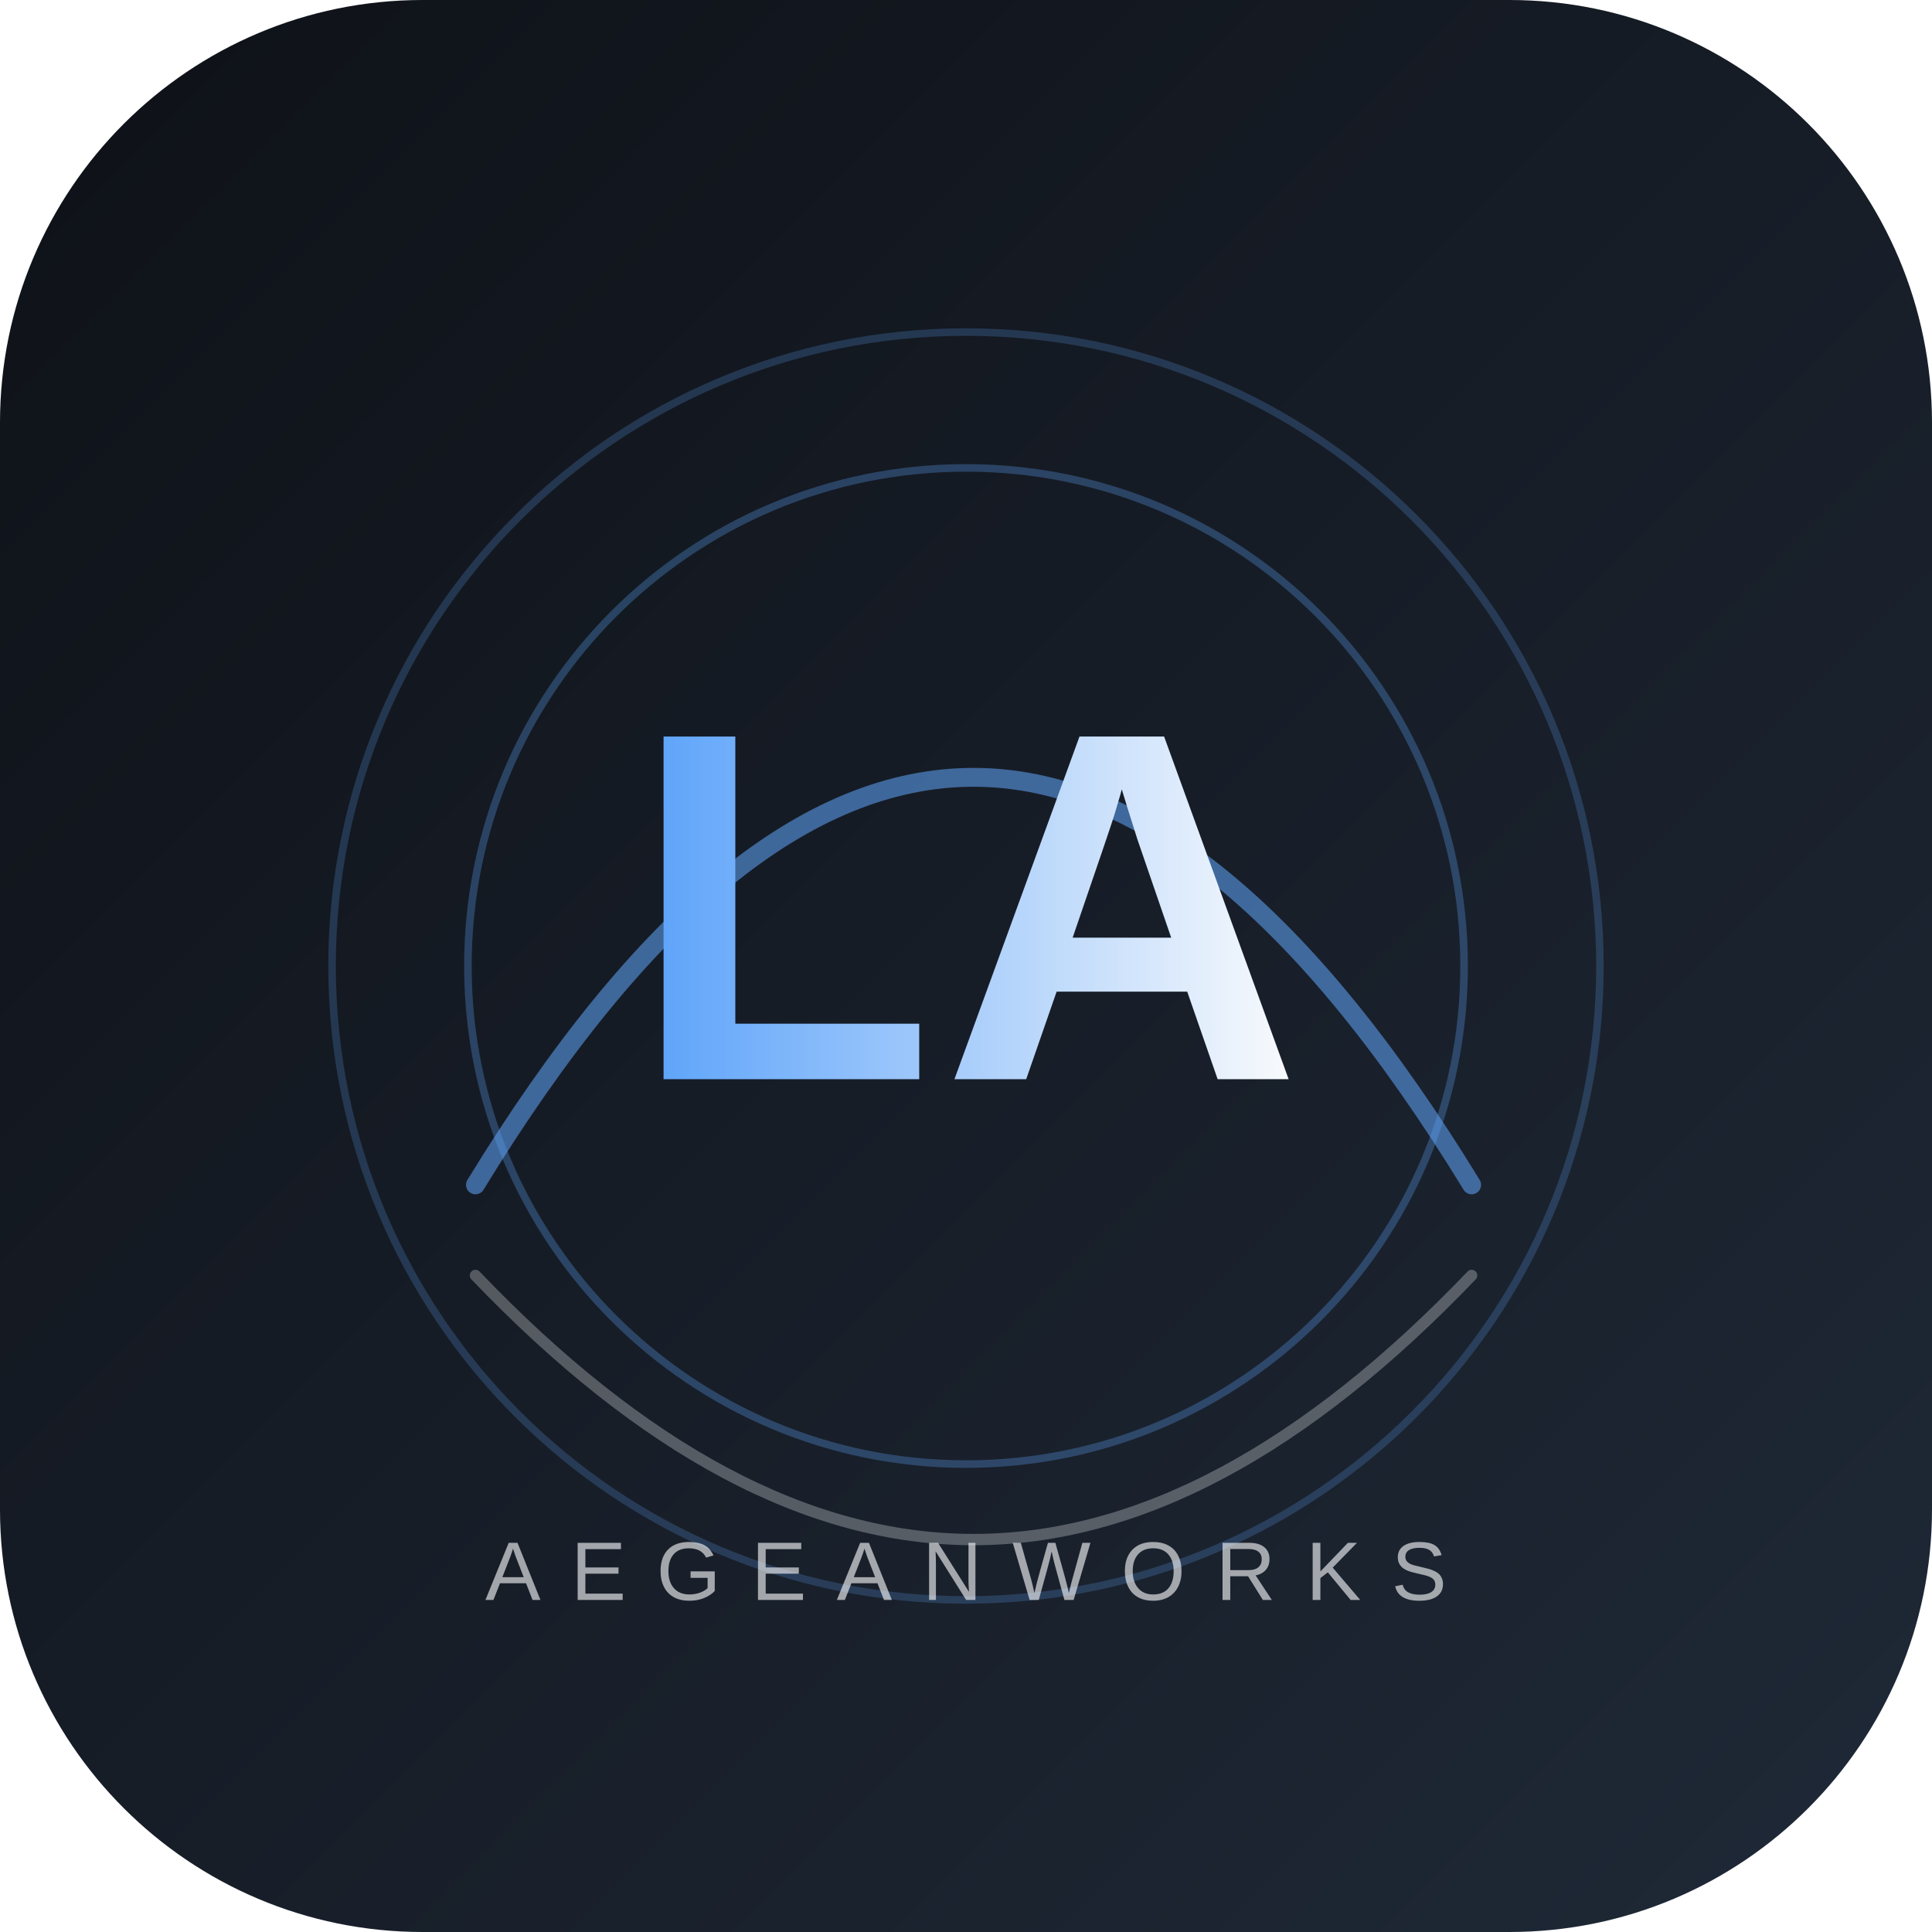
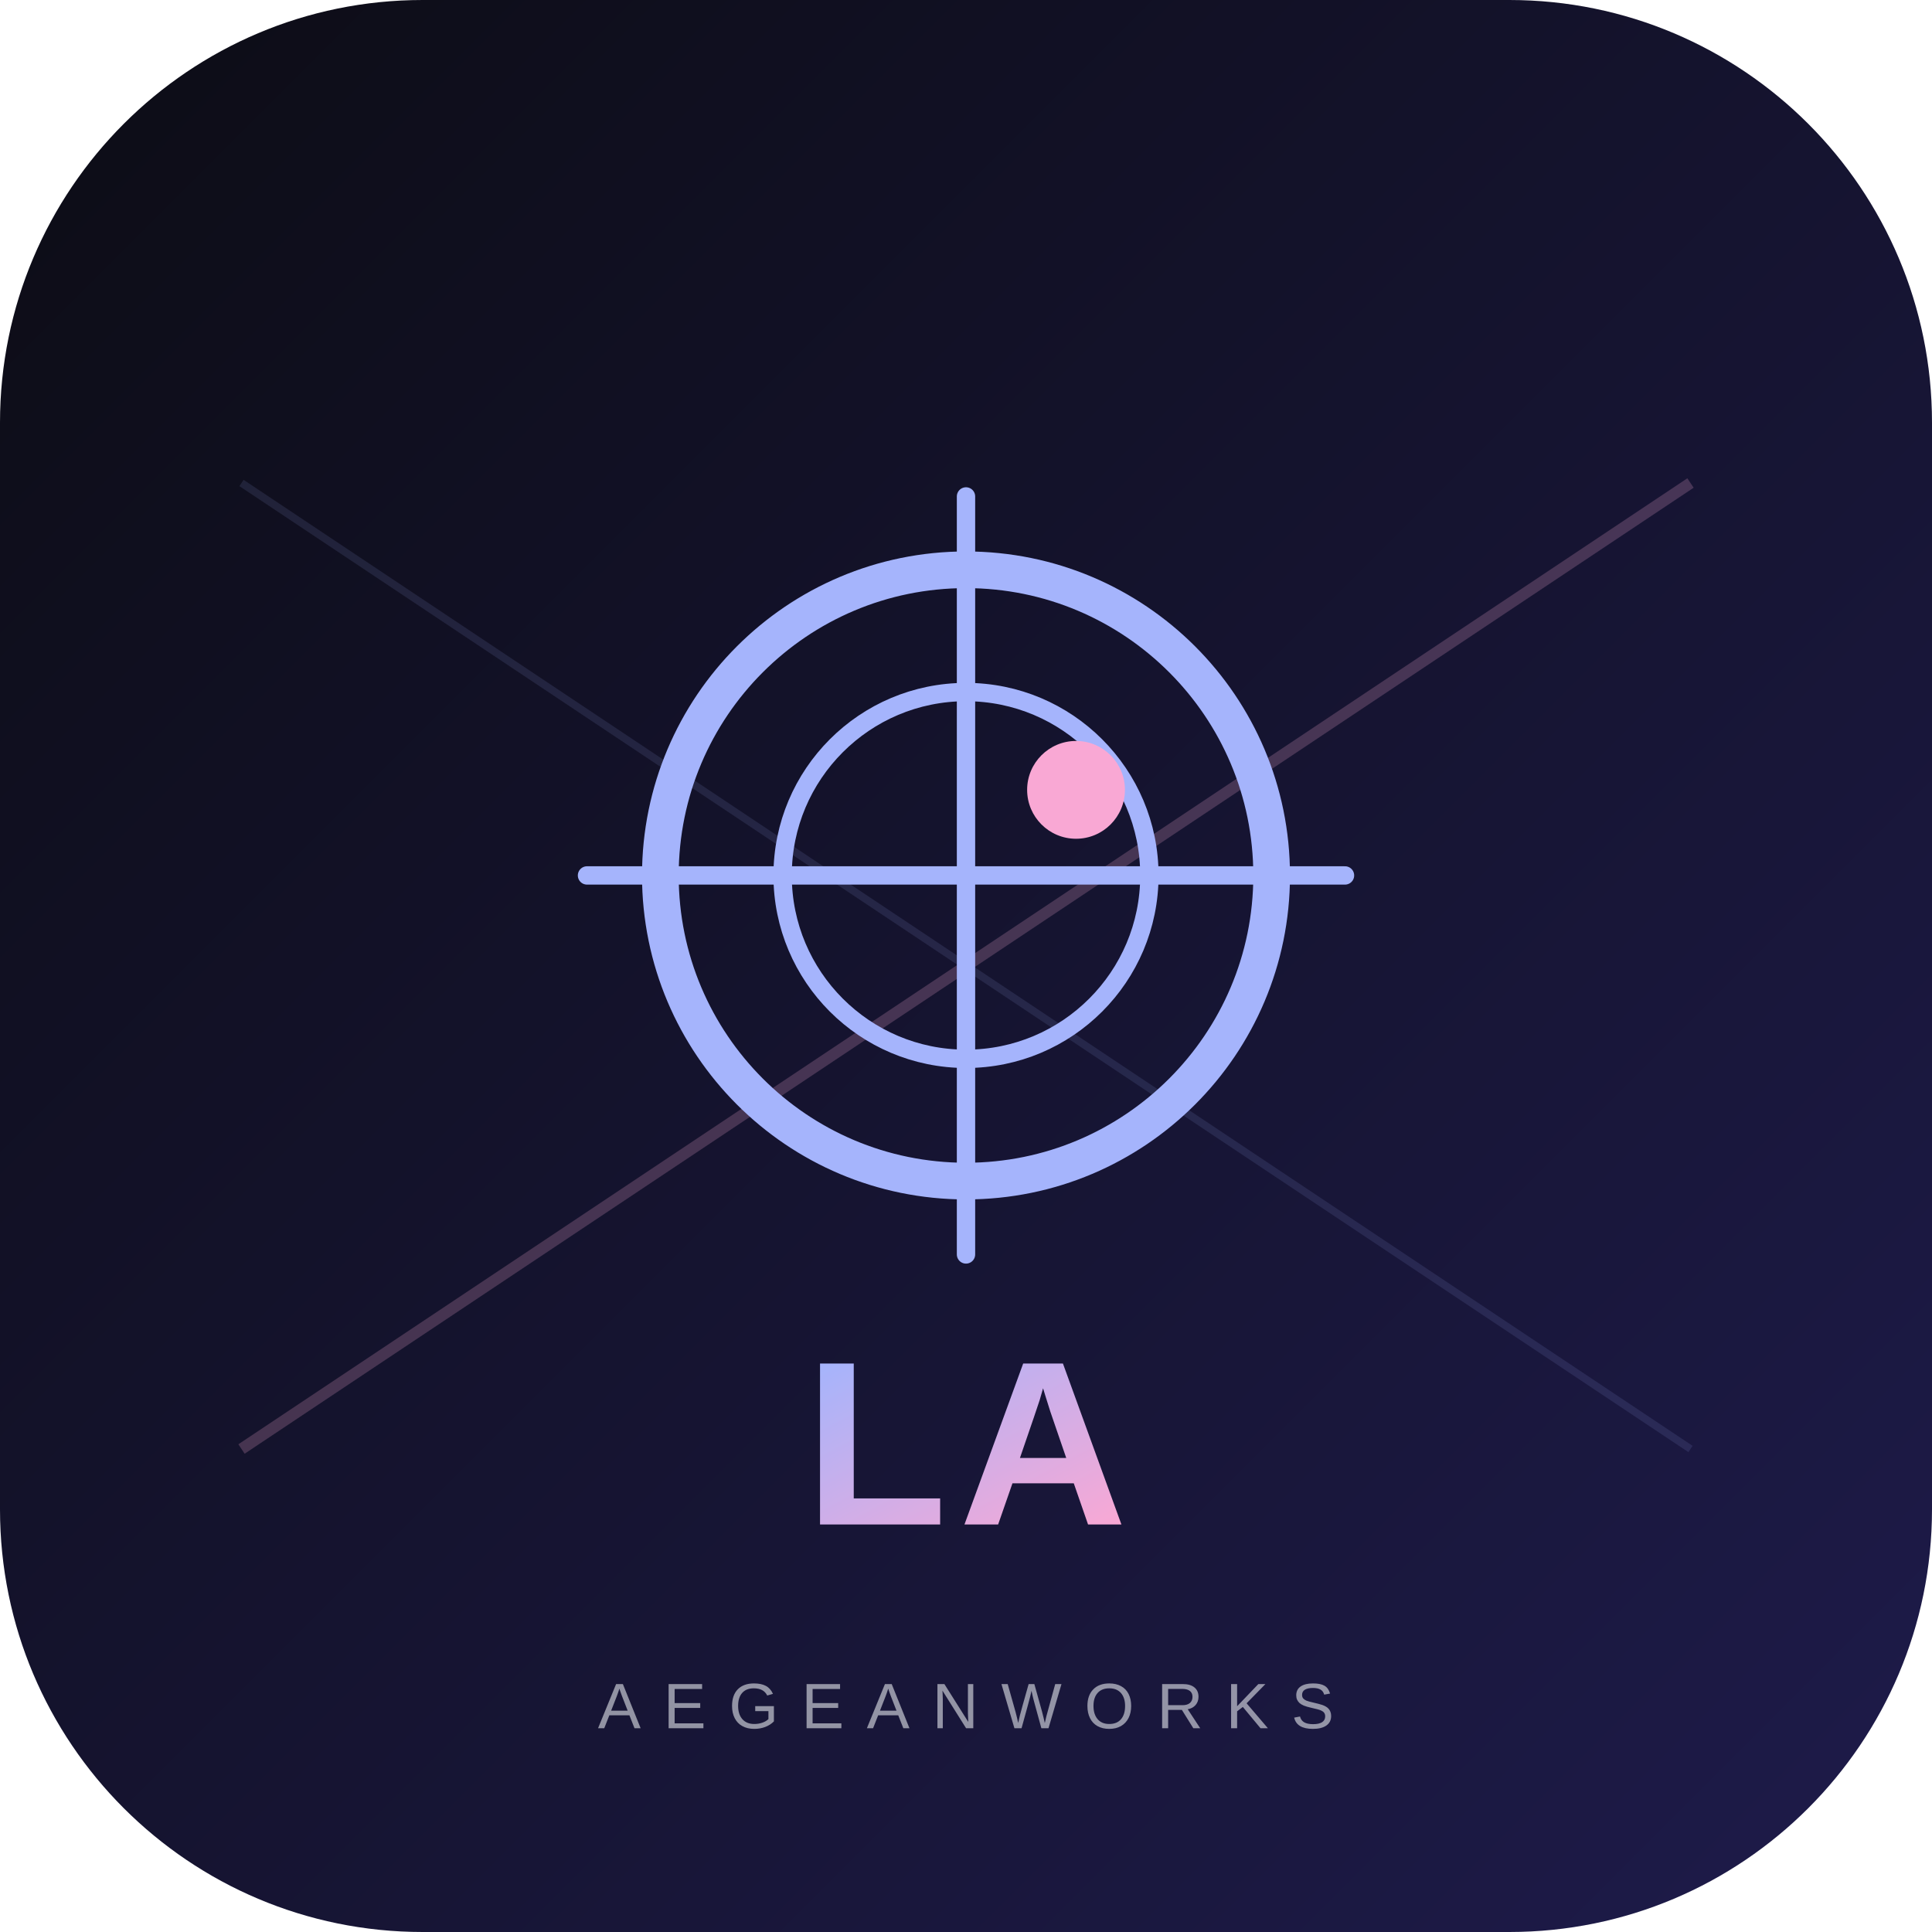
- <svg xmlns="http://www.w3.org/2000/svg" width="512" height="512" viewBox="0 0 512 512" role="img" aria-labelledby="title desc">
+ <svg xmlns="http://www.w3.org/2000/svg" width="512" height="512" viewBox="0 0 512 512" role="img" aria-labelledby="title desc" data-motif="lens" data-layout="editorial">
  <defs>
    <linearGradient id="bg" x1="0" y1="0" x2="1" y2="1">
-       <stop offset="0" stop-color="#0e1117" />
-       <stop offset="1" stop-color="#1f2937" />
+       <stop offset="0" stop-color="#0c0c14" />
+       <stop offset="1" stop-color="#1e1b4b" />
    </linearGradient>
-     <linearGradient id="ac" x1="0" y1="0" x2="1" y2="0">
-       <stop offset="0" stop-color="#60a5fa" />
-       <stop offset="1" stop-color="#f8fafc" />
+     <linearGradient id="mark" x1="0" y1="0" x2="1" y2="1">
+       <stop offset="0" stop-color="#a5b4fc" />
+       <stop offset="1" stop-color="#f9a8d4" />
    </linearGradient>
  </defs>
  <rect width="512" height="512" rx="112" fill="url(#bg)" />
-   <circle cx="256" cy="256" r="168" fill="none" stroke="#60a5fa" stroke-opacity="0.22" stroke-width="2" />
-   <circle cx="256" cy="256" r="132" fill="none" stroke="#60a5fa" stroke-opacity="0.30" stroke-width="2" />
-   <path d="M126 314c44-72 88-108 132-108s88 36 132 108" fill="none" stroke="#60a5fa" stroke-opacity="0.55" stroke-width="5" stroke-linecap="round" />
-   <path d="M126 338c44 46 88 70 132 70s88-24 132-70" fill="none" stroke="#f8fafc" stroke-opacity="0.28" stroke-width="3" stroke-linecap="round" />
-   <text x="256" y="286" text-anchor="middle" font-family="Segoe UI, Arial, sans-serif" font-size="132" font-weight="700" fill="url(#ac)" letter-spacing="2">LA</text>
-   <text x="256" y="424" text-anchor="middle" font-family="Segoe UI, Arial, sans-serif" font-size="22" letter-spacing="8" fill="#f8fafc" fill-opacity="0.62">AEGEANWORKS</text>
+   <path d="M64 384L448 128" stroke="#f9a8d4" stroke-opacity="0.22" stroke-width="3" />
+   <path d="M64 128L448 384" stroke="#a5b4fc" stroke-opacity="0.12" stroke-width="2" />
+   <g transform="translate(256 232) scale(1.62)" opacity="1.0">
+     <circle cx="0" cy="0" r="50" fill="none" stroke="#a5b4fc" stroke-width="6" stroke-linecap="round" stroke-linejoin="round" />
+     <circle cx="0" cy="0" r="30" fill="none" stroke="#a5b4fc" stroke-width="3" stroke-linecap="round" stroke-linejoin="round" />
+     <path d="M-62 0H62M0 -62V62" fill="none" stroke="#a5b4fc" stroke-width="3" stroke-linecap="round" stroke-linejoin="round" />
+     <circle cx="18" cy="-14" r="8" fill="#f9a8d4" />
+   </g>
+   <text x="256" y="404" text-anchor="middle" font-family="Segoe UI, Arial, sans-serif" font-size="62" font-weight="700" fill="url(#mark)" letter-spacing="3">LA</text>
+   <text x="256" y="458" text-anchor="middle" font-family="Segoe UI, Arial, sans-serif" font-size="17" letter-spacing="6" fill="#F8FAFC" fill-opacity="0.55">AEGEANWORKS</text>
</svg>
